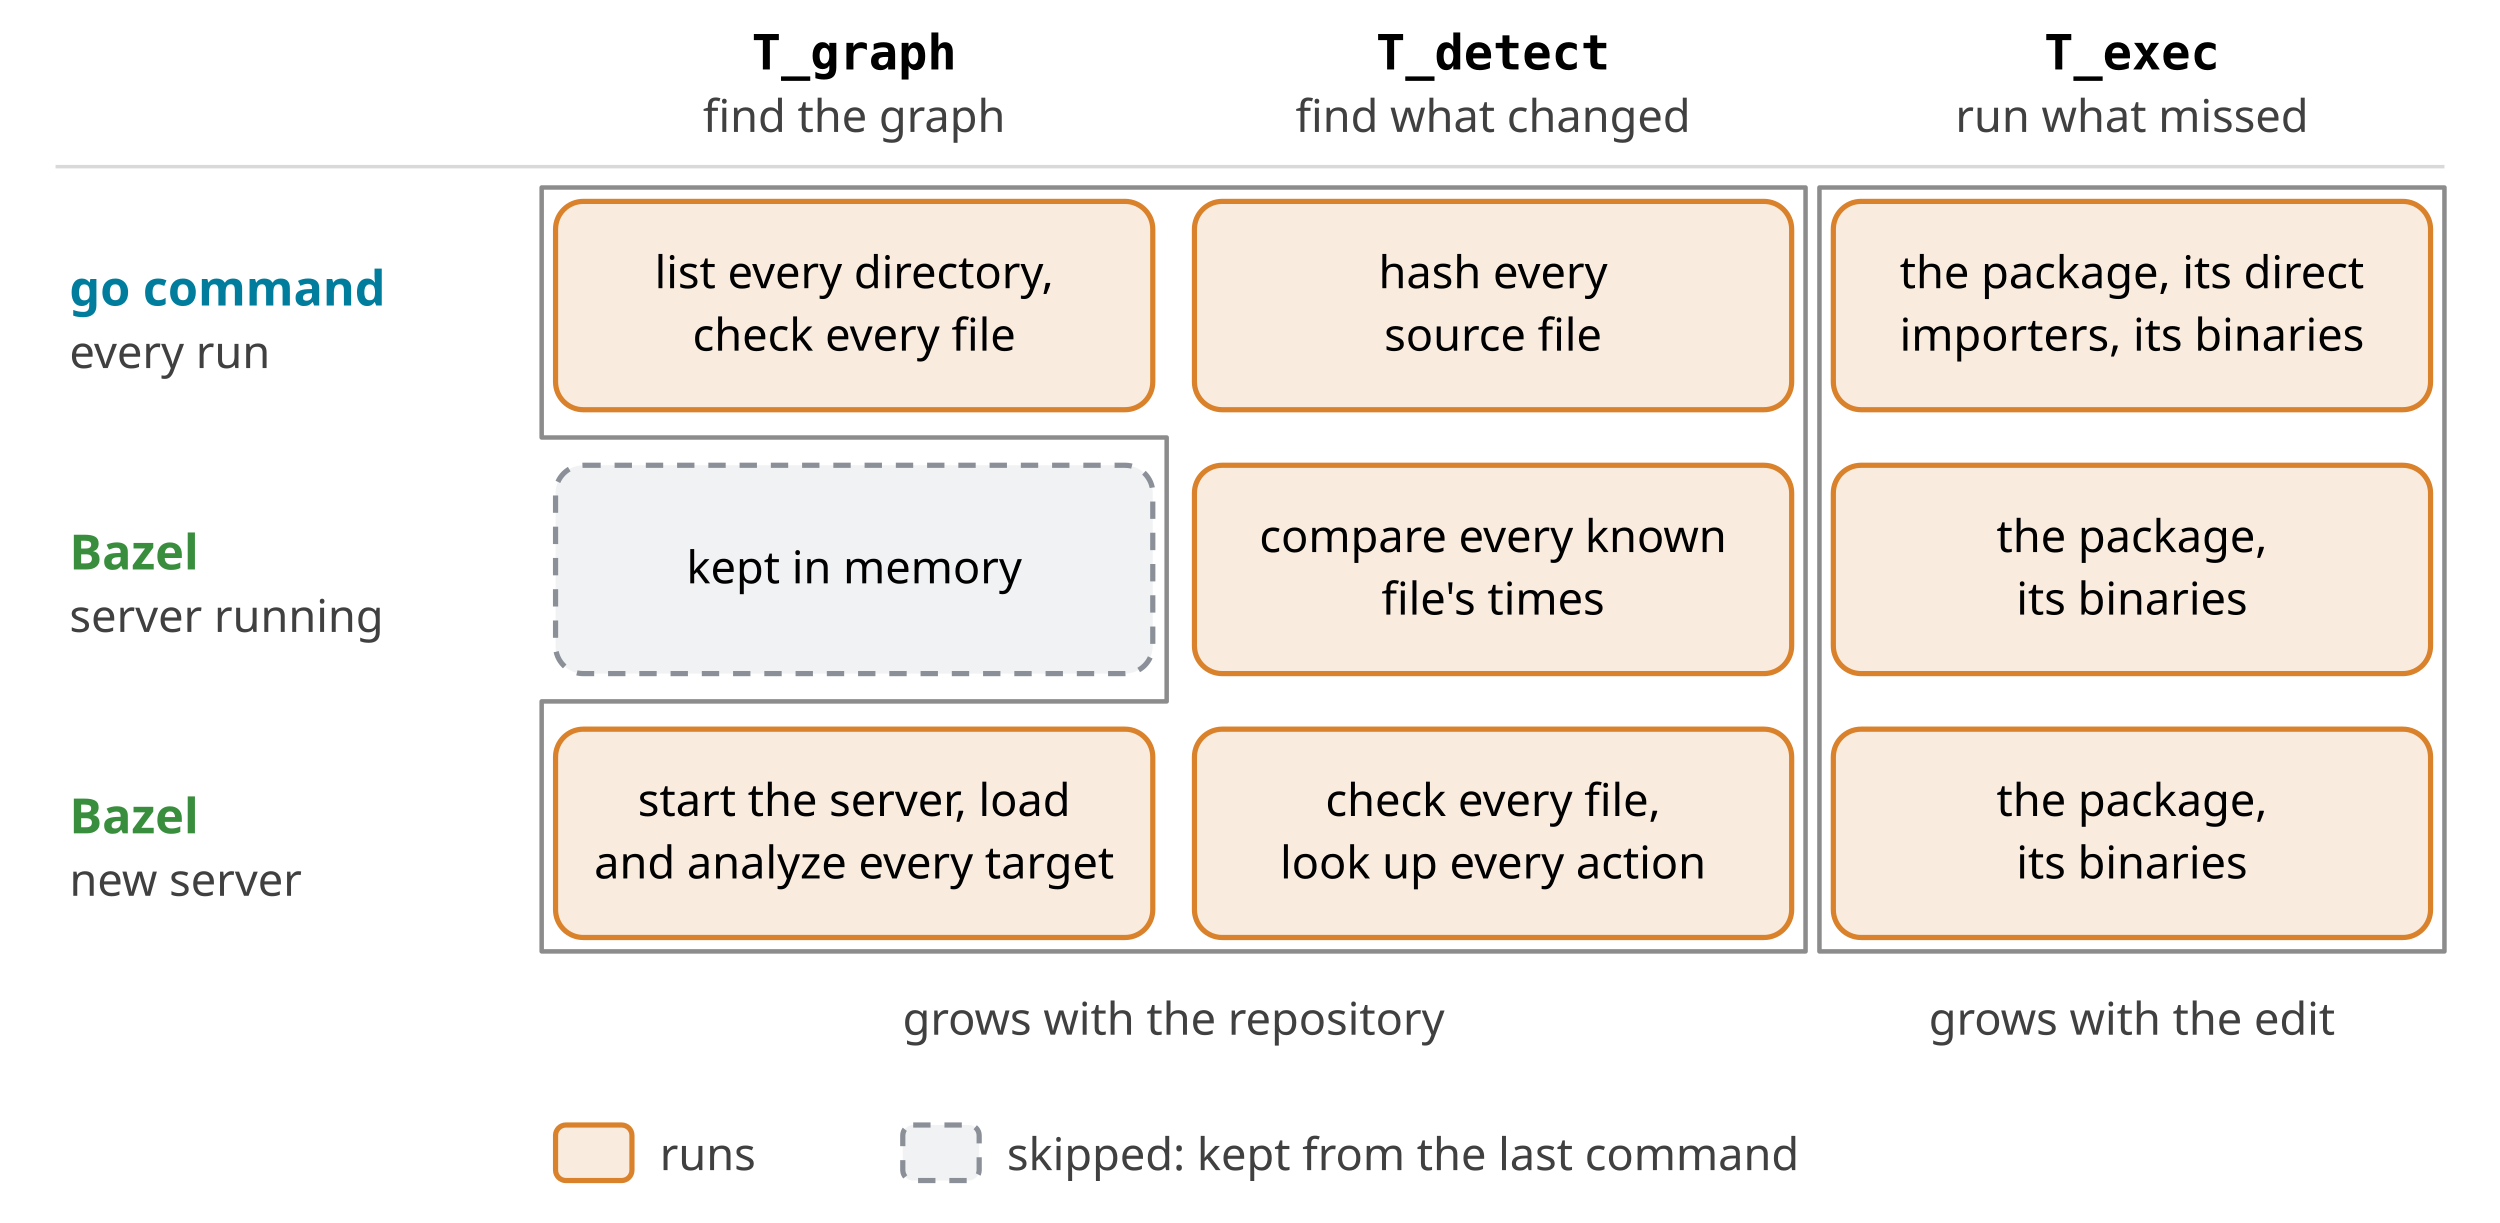
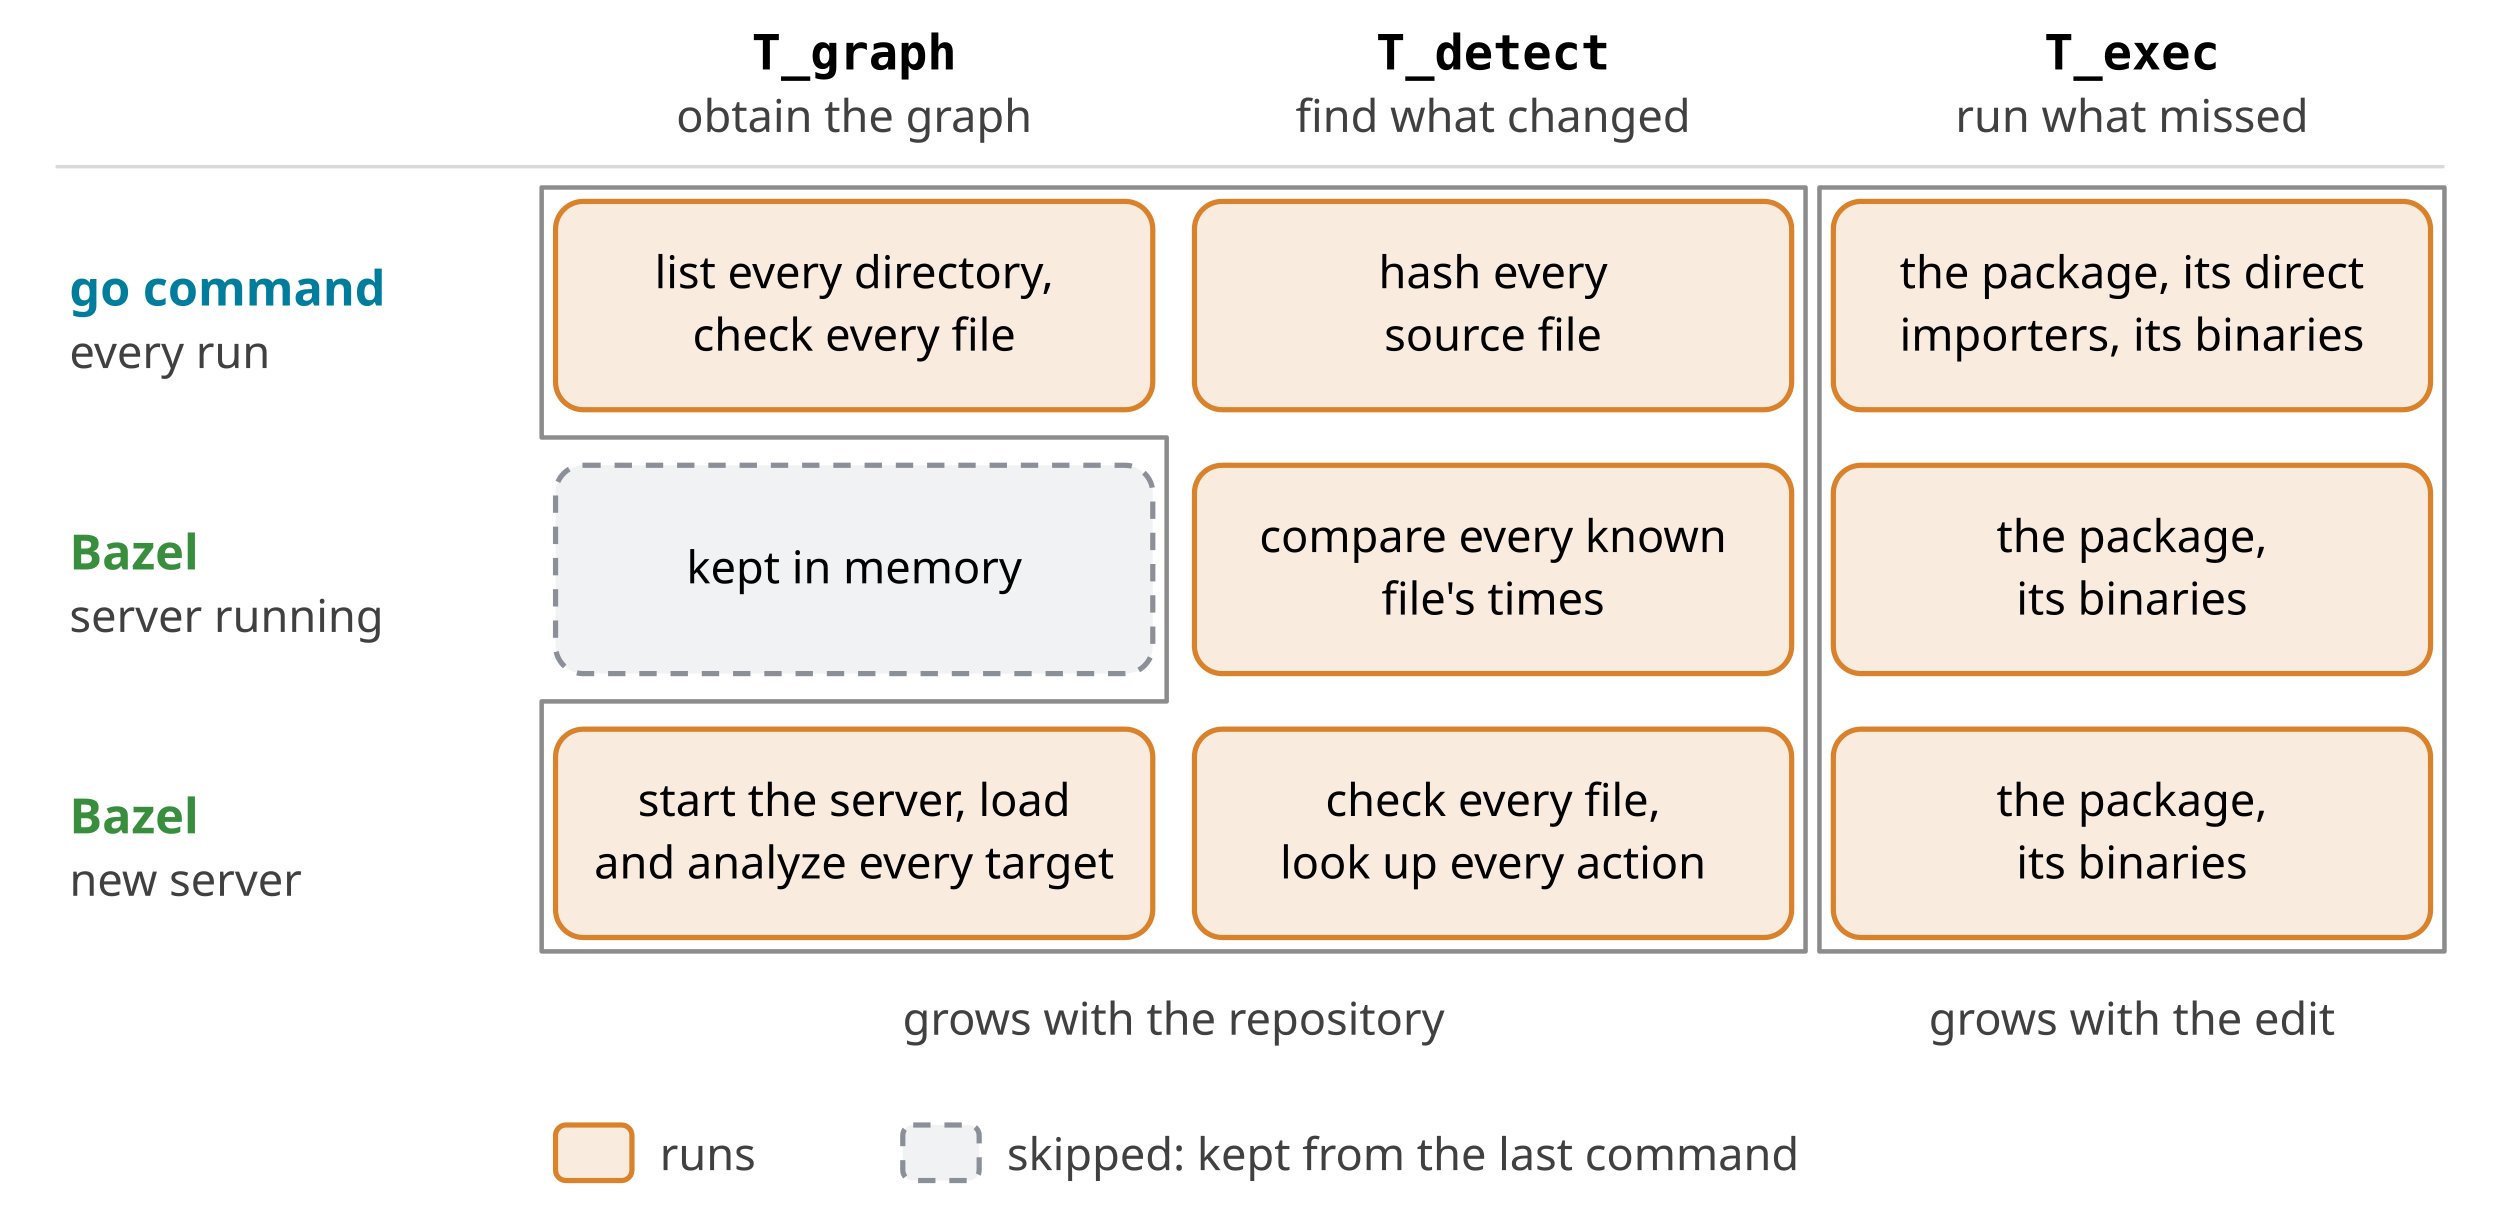
<svg xmlns="http://www.w3.org/2000/svg" viewBox="0 0 720 352" role="img" aria-labelledby="f82-title" class="f82">
  <style>
    .f82 text { font-family: ui-sans-serif, system-ui, sans-serif; font-size: 13px; fill: currentColor; }
    .f82 .f82-term { font-family: ui-monospace, SFMono-Regular, Menlo, monospace; font-size: 14px; font-weight: 600; }
    .f82 .f82-sm { font-size: 13px; opacity: 0.75; }
    .f82 .f82-golabel { fill: #007D9C; font-size: 14px; font-weight: 600; }
    .f82 .f82-bzlabel { fill: #388E3C; font-size: 14px; font-weight: 600; }
    .f82 .f82-run { fill: #d9822b; fill-opacity: 0.15; stroke: #d9822b; stroke-width: 1.5; }
    .f82 .f82-hit { fill: #8a8f98; fill-opacity: 0.12; stroke: #8a8f98; stroke-width: 1.5; stroke-dasharray: 5 4; }
    .f82 .f82-rule { stroke: currentColor; stroke-opacity: .15; stroke-width: 1; }
    .f82 .f82-brace { fill: none; stroke: currentColor; stroke-opacity: .45; stroke-width: 1.3; stroke-linejoin: round; }
  </style>
  <text class="f82-term" x="246" y="20" text-anchor="middle">T_graph</text>
-   <text class="f82-sm" x="246" y="38" text-anchor="middle">find the graph</text>
+   <text class="f82-sm" x="246" y="38" text-anchor="middle">obtain the graph</text>
  <text class="f82-term" x="430" y="20" text-anchor="middle">T_detect</text>
  <text class="f82-sm" x="430" y="38" text-anchor="middle">find what changed</text>
  <text class="f82-term" x="614" y="20" text-anchor="middle">T_exec</text>
  <text class="f82-sm" x="614" y="38" text-anchor="middle">run what missed</text>
  <line class="f82-rule" x1="16" y1="48" x2="704" y2="48" />
  <text class="f82-golabel" x="20" y="88">go command</text>
  <text class="f82-sm" x="20" y="106">every run</text>
  <rect class="f82-run" x="160" y="58" width="172" height="60" rx="8" />
  <text x="246" y="83" text-anchor="middle">list every directory,</text>
  <text x="246" y="101" text-anchor="middle">check every file</text>
  <rect class="f82-run" x="344" y="58" width="172" height="60" rx="8" />
  <text x="430" y="83" text-anchor="middle">hash every</text>
  <text x="430" y="101" text-anchor="middle">source file</text>
  <rect class="f82-run" x="528" y="58" width="172" height="60" rx="8" />
  <text x="614" y="83" text-anchor="middle">the package, its direct</text>
  <text x="614" y="101" text-anchor="middle">importers, its binaries</text>
  <text class="f82-bzlabel" x="20" y="164">Bazel</text>
  <text class="f82-sm" x="20" y="182">server running</text>
  <rect class="f82-hit" x="160" y="134" width="172" height="60" rx="8" />
  <text x="246" y="168" text-anchor="middle">kept in memory</text>
  <rect class="f82-run" x="344" y="134" width="172" height="60" rx="8" />
  <text x="430" y="159" text-anchor="middle">compare every known</text>
  <text x="430" y="177" text-anchor="middle">file's times</text>
  <rect class="f82-run" x="528" y="134" width="172" height="60" rx="8" />
  <text x="614" y="159" text-anchor="middle">the package,</text>
  <text x="614" y="177" text-anchor="middle">its binaries</text>
  <text class="f82-bzlabel" x="20" y="240">Bazel</text>
  <text class="f82-sm" x="20" y="258">new server</text>
  <rect class="f82-run" x="160" y="210" width="172" height="60" rx="8" />
  <text x="246" y="235" text-anchor="middle">start the server, load</text>
  <text x="246" y="253" text-anchor="middle">and analyze every target</text>
  <rect class="f82-run" x="344" y="210" width="172" height="60" rx="8" />
  <text x="430" y="235" text-anchor="middle">check every file,</text>
  <text x="430" y="253" text-anchor="middle">look up every action</text>
  <rect class="f82-run" x="528" y="210" width="172" height="60" rx="8" />
  <text x="614" y="235" text-anchor="middle">the package,</text>
  <text x="614" y="253" text-anchor="middle">its binaries</text>
  <path class="f82-brace" d="M156,54 H520 V274 H156 V202 H336 V126 H156 Z" />
  <text class="f82-sm" x="338" y="298" text-anchor="middle">grows with the repository</text>
  <rect class="f82-brace" x="524" y="54" width="180" height="220" />
  <text class="f82-sm" x="614" y="298" text-anchor="middle">grows with the edit</text>
  <rect class="f82-run" x="160" y="324" width="22" height="16" rx="3" />
  <text class="f82-sm" x="190" y="337">runs</text>
  <rect class="f82-hit" x="260" y="324" width="22" height="16" rx="3" />
  <text class="f82-sm" x="290" y="337">skipped: kept from the last command</text>
</svg>
